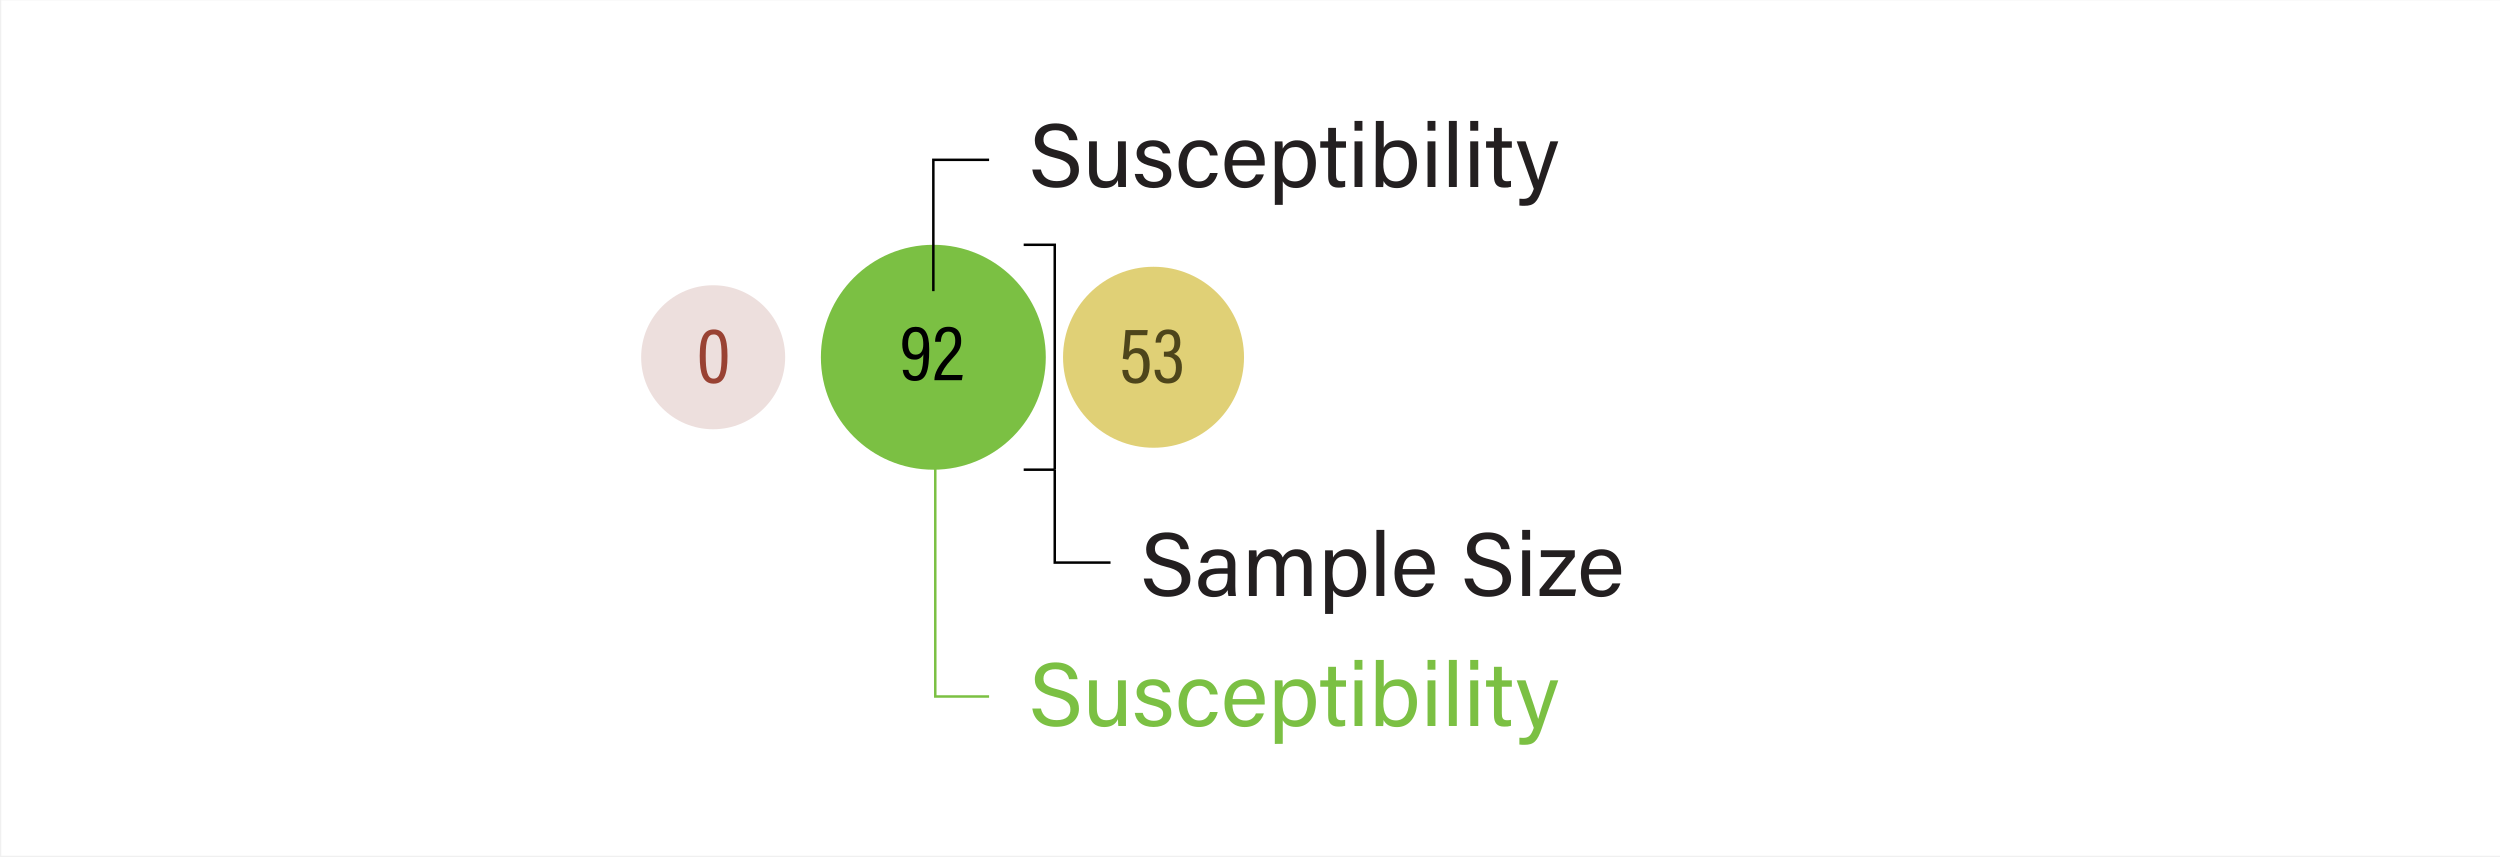
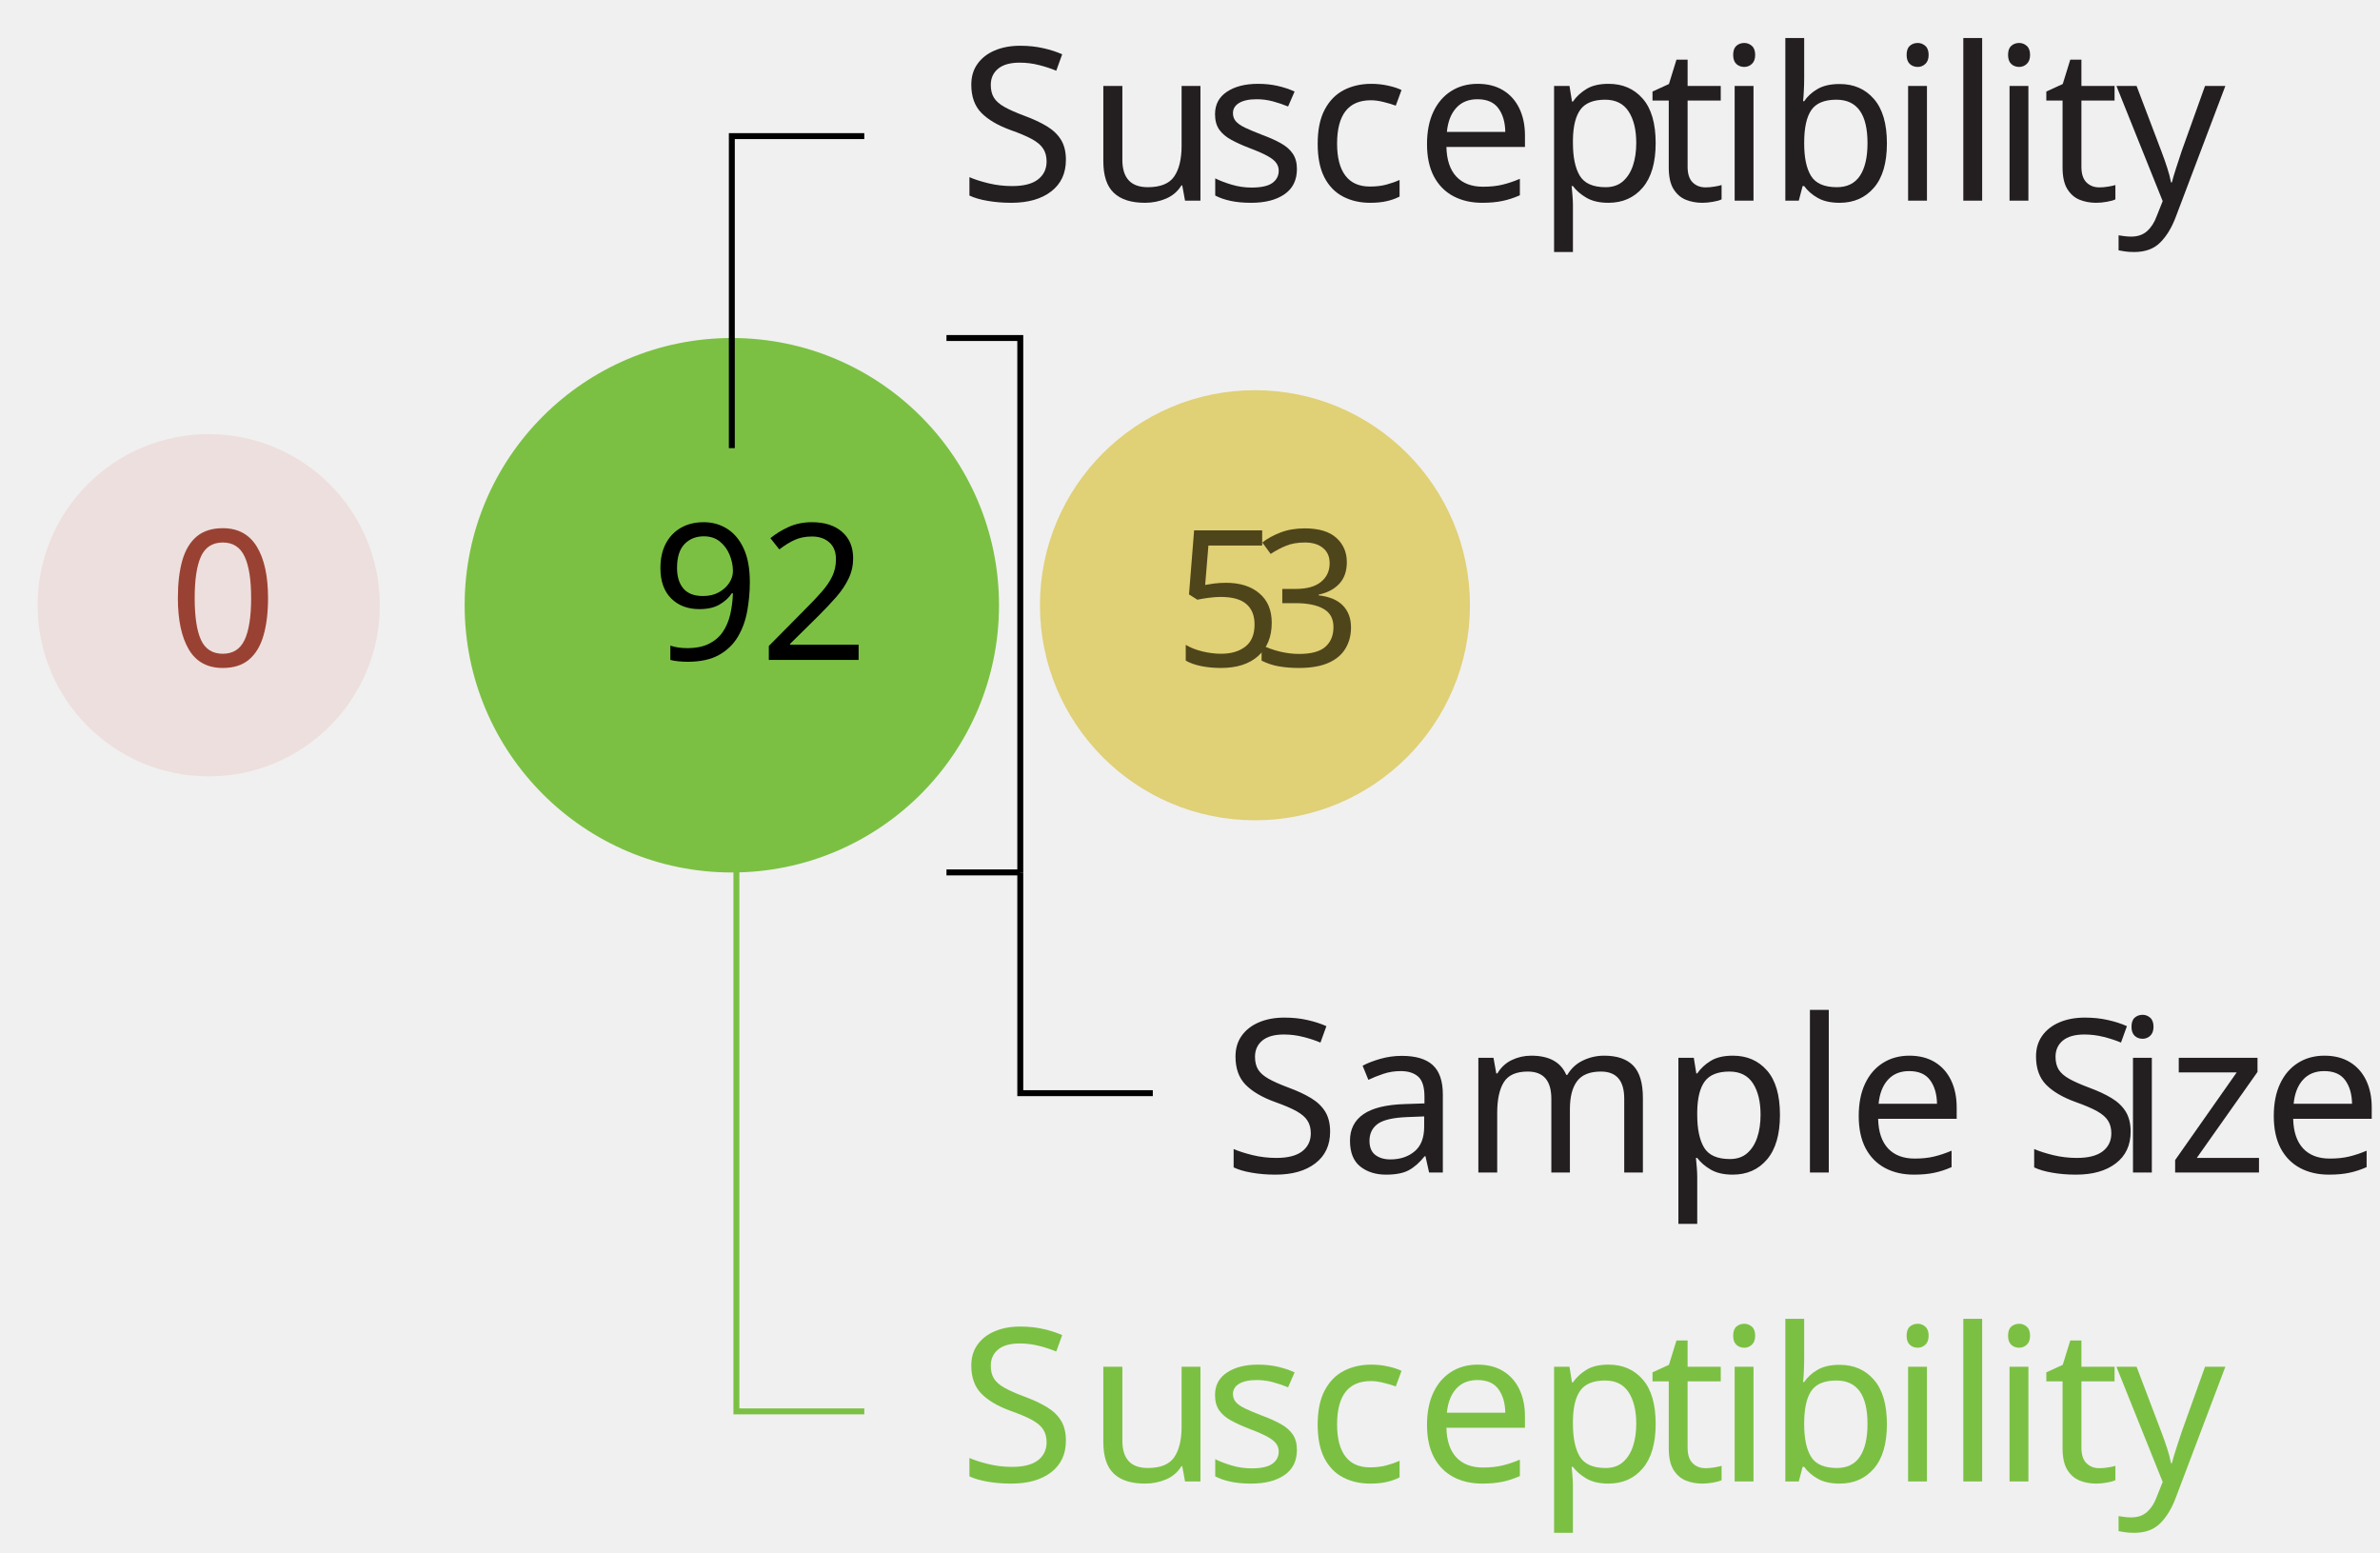
- <svg xmlns="http://www.w3.org/2000/svg" viewBox="0 0 999.5 342.26">
+ <svg xmlns="http://www.w3.org/2000/svg" id="Layer_4" data-name="Layer 4" viewBox="0 0 400.5 261.26">
  <defs>
-     <style>.cls-1{fill:#fff;}.cls-2{fill:#eddfdd;}.cls-3{fill:#994233;}.cls-4{fill:#e0d076;}.cls-5{fill:#4e451b;}.cls-6{fill:#7bc043;}.cls-7,.cls-9{fill:none;stroke-miterlimit:10;}.cls-7{stroke:#000;}.cls-8{fill:#231f20;}.cls-9{stroke:#7bc043;}</style>
+     <style>
+       .cls-1 {
+         fill: #eddfdd;
+       }
+ 
+       .cls-2, .cls-4, .cls-7 {
+         font-size: 32px;
+         font-family: AcuminProCond-Regular, Acumin Pro Condensed;
+       }
+ 
+       .cls-2 {
+         fill: #994233;
+       }
+ 
+       .cls-3 {
+         fill: #e0d076;
+       }
+ 
+       .cls-4 {
+         fill: #4e451b;
+       }
+ 
+       .cls-5 {
+         letter-spacing: 0em;
+       }
+ 
+       .cls-12, .cls-6 {
+         fill: #7bc043;
+       }
+ 
+       .cls-22, .cls-8 {
+         fill: none;
+         stroke-miterlimit: 10;
+       }
+ 
+       .cls-8 {
+         stroke: #000;
+       }
+ 
+       .cls-12, .cls-9 {
+         font-size: 36px;
+         font-family: AcuminPro-Regular, Acumin Pro;
+       }
+ 
+       .cls-9 {
+         fill: #231f20;
+       }
+ 
+       .cls-10 {
+         letter-spacing: 0.01em;
+       }
+ 
+       .cls-11 {
+         letter-spacing: -0.01em;
+       }
+ 
+       .cls-13 {
+         letter-spacing: -0.01em;
+       }
+ 
+       .cls-14 {
+         letter-spacing: -0.01em;
+       }
+ 
+       .cls-15 {
+         letter-spacing: 0em;
+       }
+ 
+       .cls-16 {
+         letter-spacing: 0em;
+       }
+ 
+       .cls-17 {
+         letter-spacing: 0em;
+       }
+ 
+       .cls-18 {
+         letter-spacing: 0em;
+       }
+ 
+       .cls-19 {
+         letter-spacing: 0em;
+       }
+ 
+       .cls-20 {
+         letter-spacing: 0em;
+       }
+ 
+       .cls-21 {
+         letter-spacing: 0.02em;
+       }
+ 
+       .cls-22 {
+         stroke: #7bc043;
+       }
+     </style>
  </defs>
-   <g id="Layer_6" data-name="Layer 6">
-     <rect class="cls-1" x="0.5" y="0.13" width="999" height="342" />
-   </g>
-   <g id="Layer_4" data-name="Layer 4">
-     <circle class="cls-2" cx="285.12" cy="142.83" r="28.79" />
-     <path class="cls-3" d="M290.85,142.29c0,7.71-1.47,11.1-5.54,11.1-4.22,0-5.56-3.74-5.56-11.13,0-8,2.08-10.56,5.66-10.56C289.22,131.7,290.85,134.67,290.85,142.29Zm-8.7-.1c0,6.05.6,9.19,3.16,9.19s3.17-3,3.17-9.12-.77-8.55-3.13-8.55S282.15,135.86,282.15,142.19Z" />
-     <circle class="cls-4" cx="461.18" cy="142.83" r="36.18" />
-     <path class="cls-5" d="M458.65,134H452c-.13,2-.48,5.5-.61,6.66a3.85,3.85,0,0,1,3.36-1.48c3.39,0,4.89,2.76,4.89,6.56,0,4.1-1.31,7.62-5.63,7.62-3.93,0-5.18-2.66-5.31-5.47H451c.13,1.44.57,3.49,3,3.49s3.1-2.37,3.1-5.41c0-2.72-.64-4.8-2.94-4.8-1.83,0-2.63,1.12-3.11,2.62l-2.17-.38c.35-2.43.86-8.32,1.09-11.46h8.89Z" />
-     <path class="cls-5" d="M462,137c0-2.21,1.06-5.31,5.06-5.31,3.52,0,4.83,2.3,4.83,5.24,0,2.69-1.18,4-2.56,4.55v0c1.86.64,3.2,2.14,3.2,5.38s-1.28,6.46-5.63,6.46c-3.9,0-5.22-2.69-5.31-5.47h2.27c.06,1.66.86,3.52,3.1,3.52,2.56,0,3.17-2.27,3.17-4.45,0-3.42-1.53-4.32-3.9-4.32h-.9v-2h.9c2.05,0,3.29-.84,3.29-3.59,0-2-.6-3.42-2.59-3.42-2.43,0-2.69,2.4-2.75,3.36Z" />
-     <circle class="cls-6" cx="373.15" cy="142.83" r="44.96" />
-     <path d="M363.21,147.87a2.55,2.55,0,0,0,2.66,2.5c3.07,0,3.2-5,3.3-8.74a3.61,3.61,0,0,1-3.62,2.15c-3.07,0-4.83-2.27-4.83-6.27,0-4.52,2.08-6.85,5.41-6.85s5.37,2.11,5.37,8.93c0,9.08-1.28,12.73-5.73,12.73s-4.73-3.52-4.86-4.45Zm-.16-10.52c0,2.56.8,4.44,3,4.44s3.07-1.66,3.07-4.12-.45-5-3-5C364.17,132.64,363.05,134.21,363.05,137.35Z" />
-     <path d="M373.58,152v-.16c0-2.62,1.51-5.5,4.8-9.12,2.69-3,3.52-4.06,3.52-6.49,0-1.89-.54-3.65-2.75-3.65-2,0-2.88,1.57-3,4.06h-2.3c0-3.07,1.47-6,5.31-6s5.12,2.53,5.12,5.63c0,2.88-1,4.32-3.77,7.3-2.53,2.72-3.84,4.89-4.23,6.36h8.61l-.35,2.08Z" />
-     <polyline class="cls-7" points="421.69 187.78 421.69 224.92 443.99 224.92" />
-     <polyline class="cls-7" points="373.15 116.4 373.15 63.9 395.44 63.9" />
-     <path class="cls-8" d="M460.61,231.29c.69,3,2.74,4.64,6.37,4.64,3.89,0,5.44-1.83,5.44-4.21s-1.23-3.92-6.23-5.11c-5.9-1.44-7.95-3.45-7.95-7,0-3.75,2.73-6.77,8.31-6.77,6,0,8.42,3.46,8.78,6.73H472c-.47-2.19-1.84-4-5.51-4-3.06,0-4.75,1.37-4.75,3.74s1.41,3.28,5.8,4.36c7.12,1.73,8.38,4.5,8.38,7.74,0,4-3,7.2-9.1,7.2-6.3,0-9-3.46-9.54-7.31Z" />
-     <path class="cls-8" d="M493.87,234.28a27.59,27.59,0,0,0,.26,4h-3a9.72,9.72,0,0,1-.29-2.37c-.64,1.19-2.12,2.81-5.65,2.81-4.32,0-6.15-2.81-6.15-5.58,0-4.07,3.2-5.94,8.64-5.94h3.09v-1.55c0-1.62-.5-3.56-3.92-3.56-3,0-3.56,1.51-3.89,2.91h-3.06c.25-2.52,1.8-5.4,7.06-5.4,4.46,0,6.94,1.84,6.94,6Zm-3.09-4.9h-2.95c-3.64,0-5.58,1-5.58,3.57,0,1.9,1.29,3.27,3.56,3.27,4.39,0,5-2.95,5-6.26Z" />
-     <path class="cls-8" d="M499.31,224.74c0-1.58,0-3.24,0-4.72h3c.07.54.14,1.88.14,2.81a5.64,5.64,0,0,1,5.29-3.24,5,5,0,0,1,5.08,3.28,6.21,6.21,0,0,1,5.8-3.28c3,0,5.75,1.77,5.75,6.7v12h-3.09V226.65c0-2.09-.76-4.32-3.6-4.32s-4.28,2.23-4.28,5.47v10.47h-3.1V226.75c0-2.33-.65-4.42-3.53-4.42s-4.32,2.37-4.32,5.83v10.11h-3.13Z" />
-     <path class="cls-8" d="M529.77,245.44V224.49c0-1.51,0-3.06,0-4.47h3.06c.07.62.11,1.7.11,2.88a6.28,6.28,0,0,1,6-3.31c4.21,0,7.27,3.53,7.27,9.07,0,6.55-3.49,10.05-7.91,10.05-3,0-4.5-1.23-5.33-2.7v9.43Zm8.28-23.15c-3.78,0-5.3,2.38-5.3,6.84,0,4.28,1.23,6.91,5,6.91,3.35,0,5.12-2.73,5.12-7.23C542.91,224.92,541.14,222.29,538.05,222.29Z" />
-     <path class="cls-8" d="M550.29,238.27V211.85h3.16v26.42Z" />
-     <path class="cls-8" d="M560.69,229.71c0,3.7,1.91,6.37,5,6.37a4.19,4.19,0,0,0,4.39-2.85h3.21c-.72,2.34-2.7,5.48-7.7,5.48-5.73,0-8.07-4.68-8.07-9.36,0-5.44,2.74-9.76,8.28-9.76,5.91,0,7.81,4.72,7.81,8.6,0,.58,0,1.05,0,1.52Zm9.72-2.2c0-3-1.55-5.43-4.64-5.43s-4.65,2.23-5,5.43Z" />
-     <path class="cls-8" d="M588.91,231.29c.69,3,2.74,4.64,6.38,4.64,3.88,0,5.43-1.83,5.43-4.21s-1.22-3.92-6.23-5.11c-5.9-1.44-8-3.45-8-7,0-3.75,2.73-6.77,8.31-6.77,6,0,8.43,3.46,8.79,6.73h-3.39c-.46-2.19-1.83-4-5.5-4-3.06,0-4.76,1.37-4.76,3.74s1.41,3.28,5.8,4.36c7.13,1.73,8.39,4.5,8.39,7.74,0,4-3,7.2-9.11,7.2-6.3,0-9-3.46-9.54-7.31Z" />
-     <path class="cls-8" d="M608.57,215.78v-3.93h3.17v3.93Zm0,4.24h3.17v18.25h-3.17Z" />
-     <path class="cls-8" d="M615.52,235.72l10.51-13h-10V220h13.57v2.63l-10.37,13h10.87l-.5,2.66H615.52Z" />
-     <path class="cls-8" d="M635.21,229.71c0,3.7,1.91,6.37,5,6.37a4.19,4.19,0,0,0,4.39-2.85h3.21c-.72,2.34-2.7,5.48-7.71,5.48-5.72,0-8.06-4.68-8.06-9.36,0-5.44,2.74-9.76,8.28-9.76,5.9,0,7.81,4.72,7.81,8.6,0,.58,0,1.05,0,1.52Zm9.72-2.2c0-3-1.55-5.43-4.65-5.43s-4.64,2.23-5,5.43Z" />
-     <path class="cls-6" d="M416.15,283.27c.68,3,2.73,4.64,6.37,4.64,3.88,0,5.43-1.83,5.43-4.21s-1.22-3.92-6.23-5.11c-5.9-1.44-8-3.46-8-7,0-3.75,2.73-6.77,8.31-6.77,6,0,8.43,3.45,8.79,6.73h-3.39c-.46-2.19-1.83-4-5.5-4-3.06,0-4.75,1.37-4.75,3.74s1.4,3.28,5.79,4.36c7.13,1.73,8.39,4.5,8.39,7.74,0,4-3,7.2-9.11,7.2-6.3,0-9-3.46-9.54-7.31Z" />
-     <path class="cls-6" d="M450.16,284.92c0,1.8,0,4.25,0,5.33h-3.06c-.07-.47-.11-1.58-.14-2.73-.9,2-2.63,3.16-5.51,3.16-3.1,0-6.05-1.54-6.05-6.69V272h3.13v11.34c0,2.38.76,4.61,3.78,4.61,3.35,0,4.65-1.87,4.65-6.45V272h3.16Z" />
-     <path class="cls-6" d="M456.86,285c.5,2,2,3.17,4.46,3.17,2.67,0,3.71-1.15,3.71-2.81s-.83-2.52-4.32-3.35c-5.22-1.25-6.3-2.87-6.3-5.36s1.91-5.11,6.59-5.11,6.66,2.74,6.88,5.26h-3c-.29-1.16-1.19-2.81-4-2.81-2.55,0-3.35,1.22-3.35,2.41,0,1.37.76,2.05,4.11,2.84,5.54,1.34,6.66,3.17,6.66,5.87,0,3.2-2.56,5.54-7.09,5.54-4.72,0-7.06-2.37-7.53-5.65Z" />
-     <path class="cls-6" d="M486.85,284.67c-.76,3.13-2.88,6-7.53,6-5,0-8.13-3.6-8.13-9.46,0-5.15,2.91-9.65,8.35-9.65,5.25,0,7.09,3.74,7.31,6.08h-3.13a4.05,4.05,0,0,0-4.25-3.45c-3.21,0-5,2.77-5,6.91s1.76,6.95,4.93,6.95c2.27,0,3.6-1.23,4.36-3.39Z" />
-     <path class="cls-6" d="M492.72,281.68c0,3.71,1.9,6.38,5,6.38a4.2,4.2,0,0,0,4.39-2.85h3.2c-.72,2.34-2.69,5.47-7.7,5.47-5.72,0-8.06-4.68-8.06-9.35,0-5.44,2.73-9.76,8.28-9.76,5.9,0,7.81,4.72,7.81,8.6,0,.58,0,1.05,0,1.51Zm9.71-2.19c0-3-1.54-5.44-4.64-5.44s-4.64,2.24-5,5.44Z" />
-     <path class="cls-6" d="M509.67,297.42V276.47c0-1.52,0-3.06,0-4.47h3.06c.07.61.1,1.69.1,2.88a6.29,6.29,0,0,1,6-3.31c4.21,0,7.27,3.53,7.27,9.07,0,6.55-3.49,10-7.92,10-3,0-4.5-1.22-5.33-2.7v9.44ZM518,274.27c-3.78,0-5.29,2.38-5.29,6.84,0,4.28,1.22,6.91,5,6.91,3.35,0,5.11-2.74,5.11-7.23C522.81,276.9,521.05,274.27,518,274.27Z" />
-     <path class="cls-6" d="M527.85,272H531v-5.4h3.13V272h4v2.56h-4v10.69c0,1.8.43,2.7,2.09,2.7a8.17,8.17,0,0,0,1.58-.15v2.38a8.29,8.29,0,0,1-2.73.32c-2.85,0-4.07-1.47-4.07-4.5V274.56h-3.17Z" />
-     <path class="cls-6" d="M541.53,267.75v-3.92h3.17v3.92Zm0,4.25h3.17v18.25h-3.17Z" />
-     <path class="cls-6" d="M550.06,263.83h3.17v10.76c.79-1.54,2.48-3,5.8-3,4.6,0,7.48,3.78,7.48,9.18s-2.8,9.93-8,9.93c-2.92,0-4.47-1.08-5.37-2.84a20,20,0,0,1-.14,2.41h-3c0-2.05,0-4.1,0-6.12Zm8.25,10.4c-3.89,0-5.26,2.6-5.26,6.95,0,3.82,1.22,6.84,5.08,6.84,3.24,0,5.14-2.77,5.14-7.2C563.27,276.86,561.47,274.23,558.31,274.23Z" />
-     <path class="cls-6" d="M570.73,267.75v-3.92h3.16v3.92Zm0,4.25h3.16v18.25h-3.16Z" />
-     <path class="cls-6" d="M579.26,290.25V263.83h3.17v26.42Z" />
-     <path class="cls-6" d="M587.79,267.75v-3.92H591v3.92Zm0,4.25H591v18.25h-3.17Z" />
-     <path class="cls-6" d="M594.13,272h3.16v-5.4h3.14V272h4v2.56h-4v10.69c0,1.8.43,2.7,2.08,2.7a8.27,8.27,0,0,0,1.59-.15v2.38a8.39,8.39,0,0,1-2.74.32c-2.84,0-4.07-1.47-4.07-4.5V274.56h-3.16Z" />
-     <path class="cls-6" d="M609.89,272c3,8.75,4.57,13.57,5.08,15.44h0c.58-2.08,1.88-6.26,4.86-15.44H623l-6.55,19.08c-1.83,5.36-3.24,6.7-7,6.7-.57,0-1.26,0-2-.11v-2.74c.47,0,1,.07,1.52.07,2.3,0,3.16-1,4.24-4l-6.84-19Z" />
-     <path class="cls-8" d="M416.15,67.78c.68,3,2.73,4.64,6.37,4.64,3.88,0,5.43-1.84,5.43-4.21s-1.22-3.92-6.23-5.11c-5.9-1.44-8-3.46-8-7,0-3.75,2.73-6.77,8.31-6.77,6,0,8.43,3.45,8.79,6.73h-3.39c-.46-2.2-1.83-4-5.5-4-3.06,0-4.75,1.37-4.75,3.74s1.4,3.28,5.79,4.36c7.13,1.72,8.39,4.5,8.39,7.74,0,4-3,7.19-9.11,7.19-6.3,0-9-3.45-9.54-7.3Z" />
-     <path class="cls-8" d="M450.16,69.43c0,1.8,0,4.25,0,5.33h-3.06c-.07-.47-.11-1.58-.14-2.73-.9,2-2.63,3.16-5.51,3.16-3.1,0-6.05-1.55-6.05-6.69v-12h3.13V67.85c0,2.38.76,4.61,3.78,4.61,3.35,0,4.65-1.88,4.65-6.45v-9.5h3.16Z" />
-     <path class="cls-8" d="M456.86,69.54c.5,2,2,3.17,4.46,3.17,2.67,0,3.71-1.15,3.71-2.81s-.83-2.52-4.32-3.35c-5.22-1.26-6.3-2.88-6.3-5.36s1.91-5.11,6.59-5.11,6.66,2.73,6.88,5.25h-3c-.29-1.15-1.19-2.8-4-2.8-2.55,0-3.35,1.22-3.35,2.41,0,1.37.76,2.05,4.11,2.84,5.54,1.33,6.66,3.17,6.66,5.87,0,3.2-2.56,5.54-7.09,5.54-4.72,0-7.06-2.37-7.53-5.65Z" />
-     <path class="cls-8" d="M486.85,69.18c-.76,3.13-2.88,6-7.53,6-5,0-8.13-3.6-8.13-9.46,0-5.15,2.91-9.65,8.35-9.65,5.25,0,7.09,3.74,7.31,6.08h-3.13a4.05,4.05,0,0,0-4.25-3.45c-3.21,0-5,2.77-5,6.91s1.76,6.95,4.93,6.95c2.27,0,3.6-1.23,4.36-3.39Z" />
-     <path class="cls-8" d="M492.72,66.19c0,3.71,1.9,6.38,5,6.38a4.2,4.2,0,0,0,4.39-2.85h3.2c-.72,2.34-2.69,5.47-7.7,5.47-5.72,0-8.06-4.68-8.06-9.36,0-5.43,2.73-9.75,8.28-9.75,5.9,0,7.81,4.71,7.81,8.6,0,.58,0,1,0,1.51ZM502.43,64c0-3-1.54-5.44-4.64-5.44s-4.64,2.23-5,5.44Z" />
-     <path class="cls-8" d="M509.67,81.92V61c0-1.51,0-3,0-4.46h3.06c.07.61.1,1.69.1,2.88a6.29,6.29,0,0,1,6-3.31c4.21,0,7.27,3.53,7.27,9.07,0,6.55-3.49,10-7.92,10-3,0-4.5-1.22-5.33-2.7v9.43ZM518,58.78c-3.78,0-5.29,2.37-5.29,6.84,0,4.28,1.22,6.91,5,6.91,3.35,0,5.11-2.74,5.11-7.24C522.81,61.41,521.05,58.78,518,58.78Z" />
-     <path class="cls-8" d="M527.85,56.51H531v-5.4h3.13v5.4h4v2.56h-4V69.76c0,1.8.43,2.7,2.09,2.7a8.17,8.17,0,0,0,1.58-.15v2.38a8.29,8.29,0,0,1-2.73.32c-2.85,0-4.07-1.47-4.07-4.5V59.07h-3.17Z" />
-     <path class="cls-8" d="M541.53,52.26V48.34h3.17v3.92Zm0,4.25h3.17V74.76h-3.17Z" />
-     <path class="cls-8" d="M550.06,48.34h3.17V59.1c.79-1.55,2.48-3,5.8-3,4.6,0,7.48,3.78,7.48,9.18s-2.8,9.93-8,9.93c-2.92,0-4.47-1.08-5.37-2.84a20,20,0,0,1-.14,2.41h-3c0-2.05,0-4.1,0-6.12Zm8.25,10.4c-3.89,0-5.26,2.59-5.26,6.95,0,3.82,1.22,6.84,5.08,6.84,3.24,0,5.14-2.77,5.14-7.2C563.27,61.37,561.47,58.74,558.31,58.74Z" />
-     <path class="cls-8" d="M570.73,52.26V48.34h3.16v3.92Zm0,4.25h3.16V74.76h-3.16Z" />
-     <path class="cls-8" d="M579.26,74.76V48.34h3.17V74.76Z" />
-     <path class="cls-8" d="M587.79,52.26V48.34H591v3.92Zm0,4.25H591V74.76h-3.17Z" />
-     <path class="cls-8" d="M594.13,56.51h3.16v-5.4h3.14v5.4h4v2.56h-4V69.76c0,1.8.43,2.7,2.08,2.7a8.27,8.27,0,0,0,1.59-.15v2.38a8.39,8.39,0,0,1-2.74.32c-2.84,0-4.07-1.47-4.07-4.5V59.07h-3.16Z" />
-     <path class="cls-8" d="M609.89,56.51c3,8.75,4.57,13.57,5.08,15.44h0c.58-2.08,1.88-6.26,4.86-15.44H623l-6.55,19.08c-1.83,5.36-3.24,6.69-7,6.69-.57,0-1.26,0-2-.1V79.44c.47,0,1,.07,1.52.07,2.3,0,3.16-1,4.24-4l-6.84-19Z" />
-     <polyline class="cls-9" points="373.92 167.03 373.92 278.46 395.44 278.46" />
-     <polyline class="cls-7" points="409.27 97.87 421.67 97.87 421.69 97.87 421.69 187.78" />
-     <line class="cls-7" x1="409.27" y1="187.78" x2="421.67" y2="187.78" />
+   <circle class="cls-1" cx="35.12" cy="101.83" r="28.79" />
+   <text class="cls-2" transform="translate(28.37 112.07)">0</text>
+   <circle class="cls-3" cx="211.18" cy="101.83" r="36.18" />
+   <text class="cls-4" transform="translate(197.52 112.07)">
+     <tspan class="cls-5">5</tspan>
+     <tspan x="13.34" y="0">3</tspan>
+   </text>
+   <circle class="cls-6" cx="123.15" cy="101.83" r="44.96" />
+   <text class="cls-7" transform="translate(109.54 111.03)">92</text>
+   <polyline class="cls-8" points="171.69 146.78 171.69 183.92 193.99 183.92" />
+   <polyline class="cls-8" points="123.15 75.4 123.15 22.9 145.44 22.9" />
+   <text class="cls-9" transform="translate(205.75 197.27)">Sample S<tspan class="cls-10" x="150.12" y="0">i</tspan>
+     <tspan class="cls-11" x="158.87" y="0">z</tspan>
+     <tspan x="174.89" y="0">e</tspan>
+   </text>
+   <text class="cls-12" transform="translate(161.29 249.25)">
+     <tspan class="cls-13">S</tspan>
+     <tspan class="cls-14" x="21.53" y="0">u</tspan>
+     <tspan class="cls-15" x="41.33" y="0">s</tspan>
+     <tspan class="cls-16" x="58.46" y="0">c</tspan>
+     <tspan x="76.86" y="0">ep</tspan>
+     <tspan class="cls-17" x="116.21" y="0">t</tspan>
+     <tspan x="127.55" y="0">i</tspan>
+     <tspan class="cls-18" x="136.08" y="0">b</tspan>
+     <tspan class="cls-19" x="156.74" y="0">il</tspan>
+     <tspan class="cls-20" x="173.81" y="0">i</tspan>
+     <tspan class="cls-21" x="182.48" y="0">t</tspan>
+     <tspan x="194.83" y="0">y</tspan>
+   </text>
+   <text class="cls-9" transform="translate(161.29 33.76)">
+     <tspan class="cls-13">S</tspan>
+     <tspan class="cls-14" x="21.53" y="0">u</tspan>
+     <tspan class="cls-15" x="41.33" y="0">s</tspan>
+     <tspan class="cls-16" x="58.46" y="0">c</tspan>
+     <tspan x="76.86" y="0">ep</tspan>
+     <tspan class="cls-17" x="116.21" y="0">t</tspan>
+     <tspan x="127.55" y="0">i</tspan>
+     <tspan class="cls-18" x="136.08" y="0">b</tspan>
+     <tspan class="cls-19" x="156.74" y="0">il</tspan>
+     <tspan class="cls-20" x="173.81" y="0">i</tspan>
+     <tspan class="cls-21" x="182.48" y="0">t</tspan>
+     <tspan x="194.83" y="0">y</tspan>
+   </text>
+   <polyline class="cls-22" points="123.92 126.03 123.92 237.46 145.44 237.46" />
+   <g>
+     <polyline class="cls-8" points="159.27 56.87 171.67 56.87 171.69 56.87 171.69 146.78" />
+     <line class="cls-8" x1="159.27" y1="146.78" x2="171.67" y2="146.78" />
  </g>
</svg>
